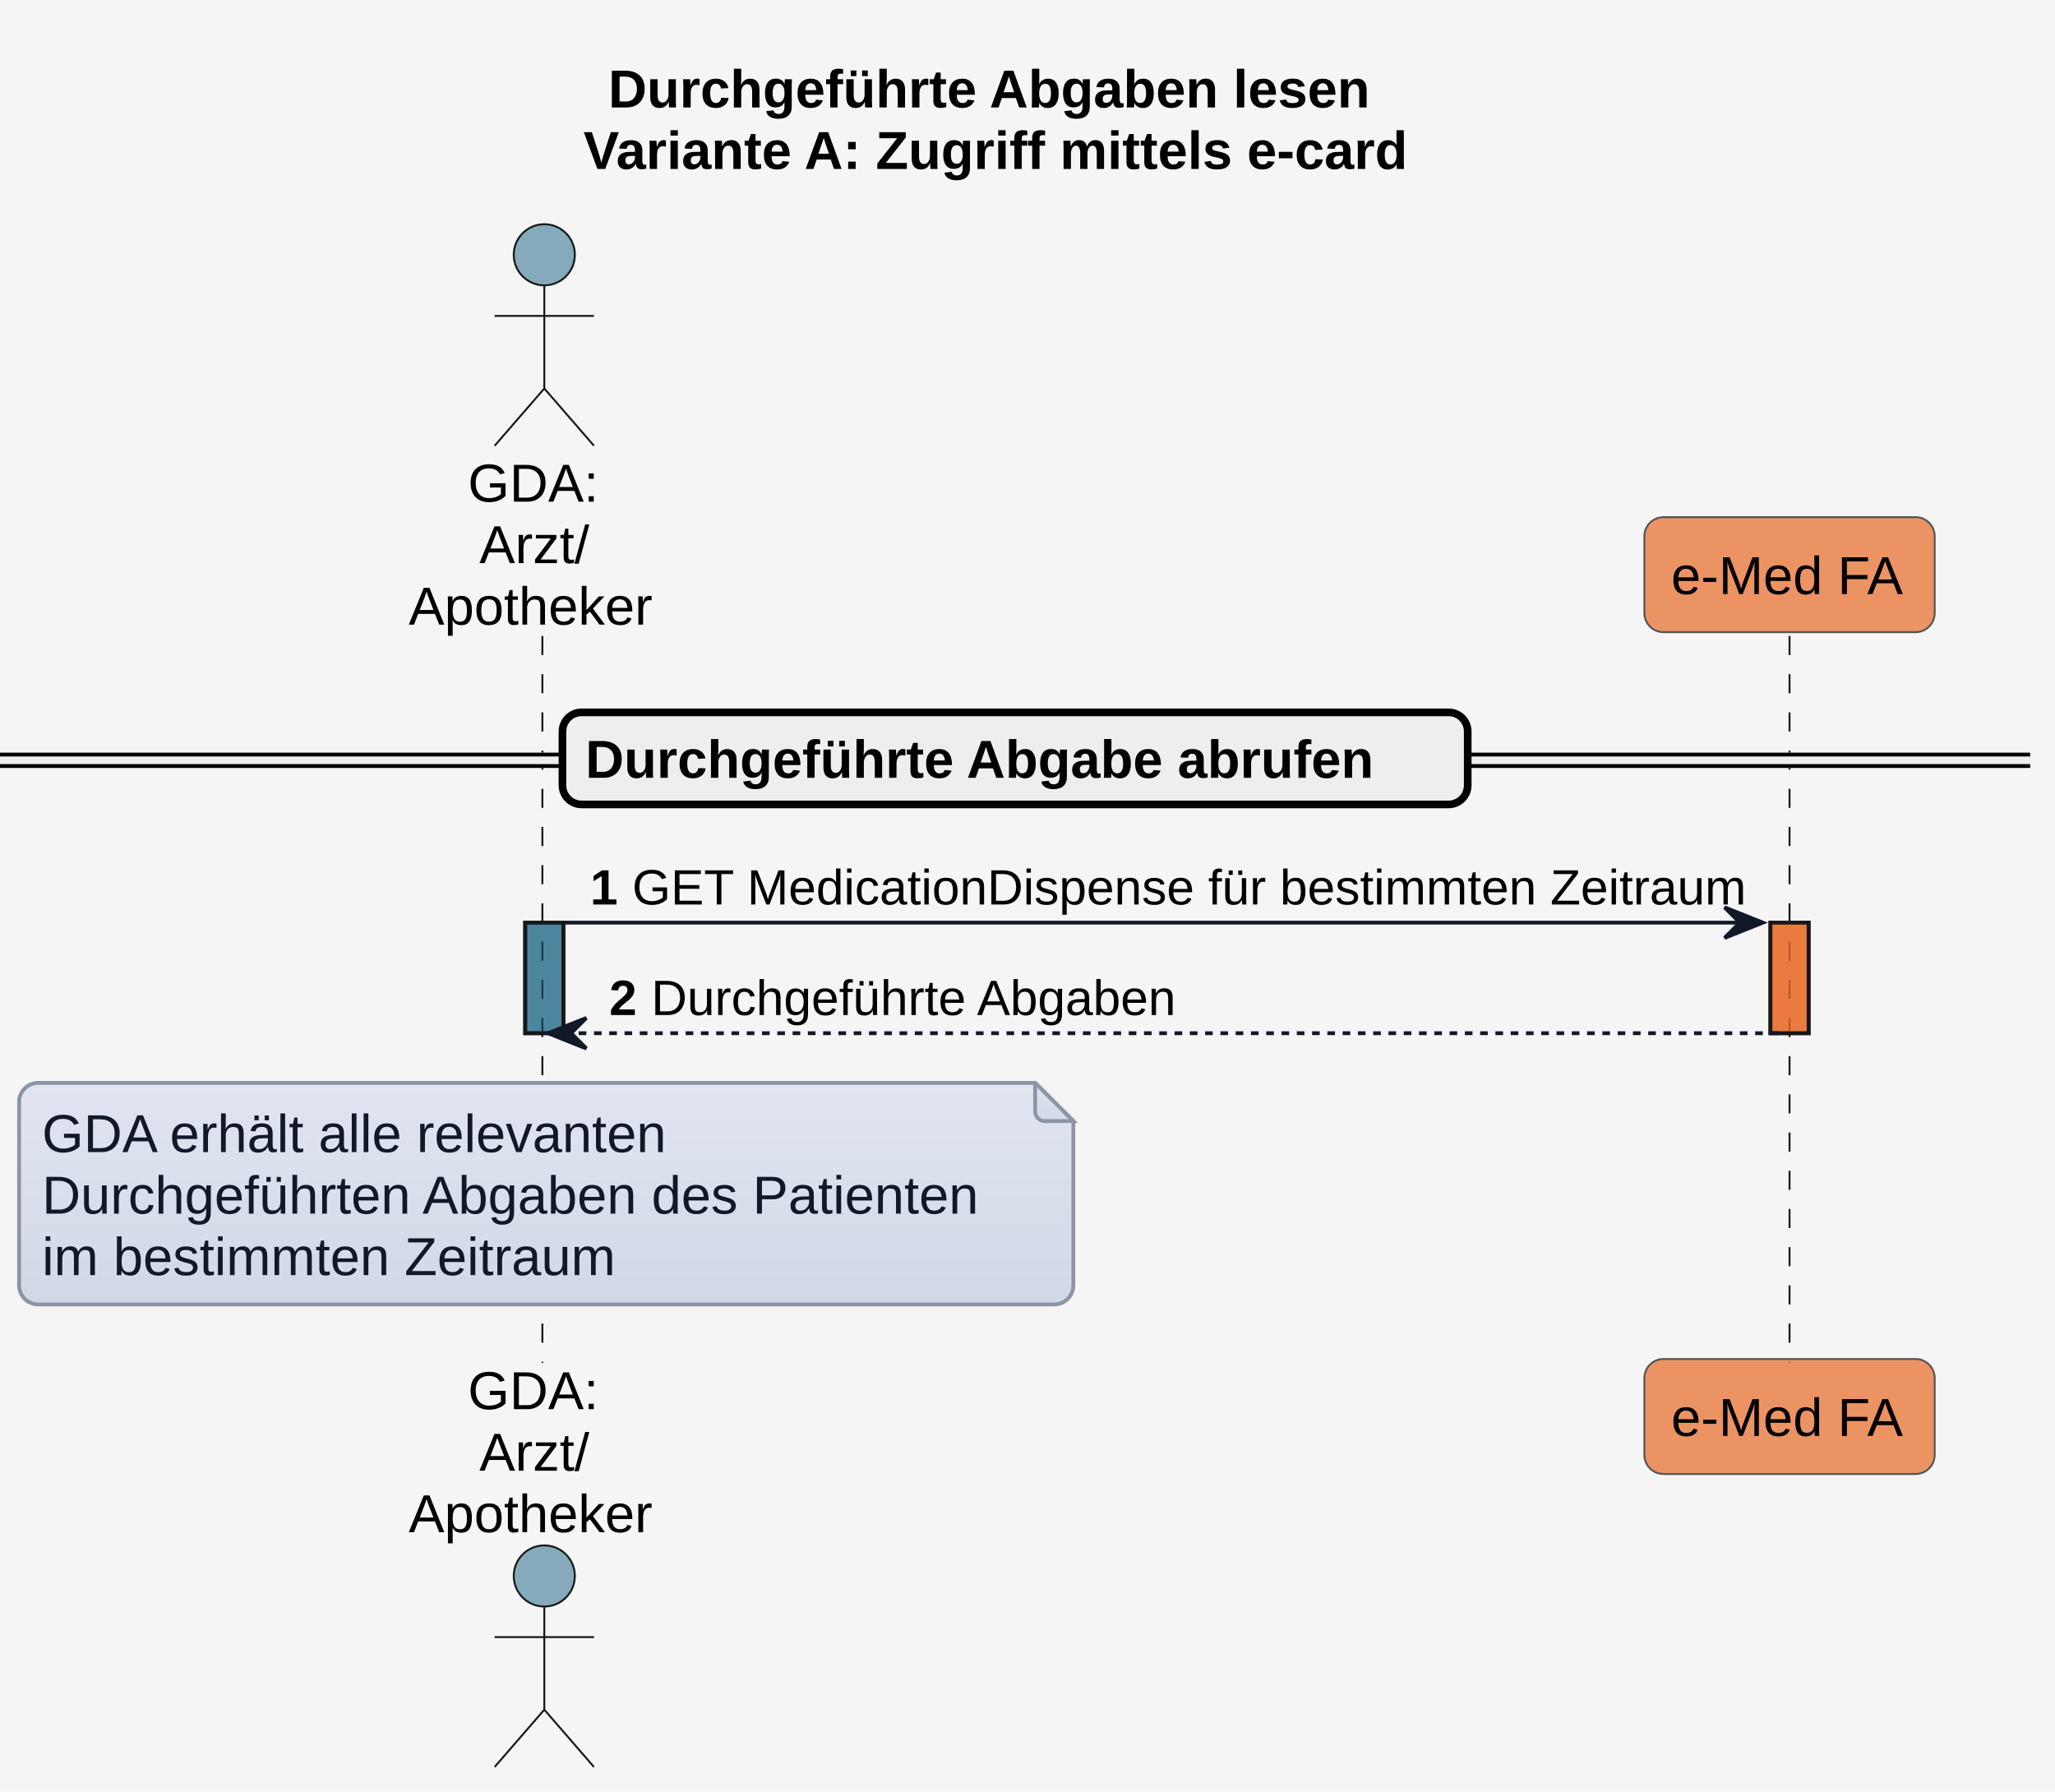
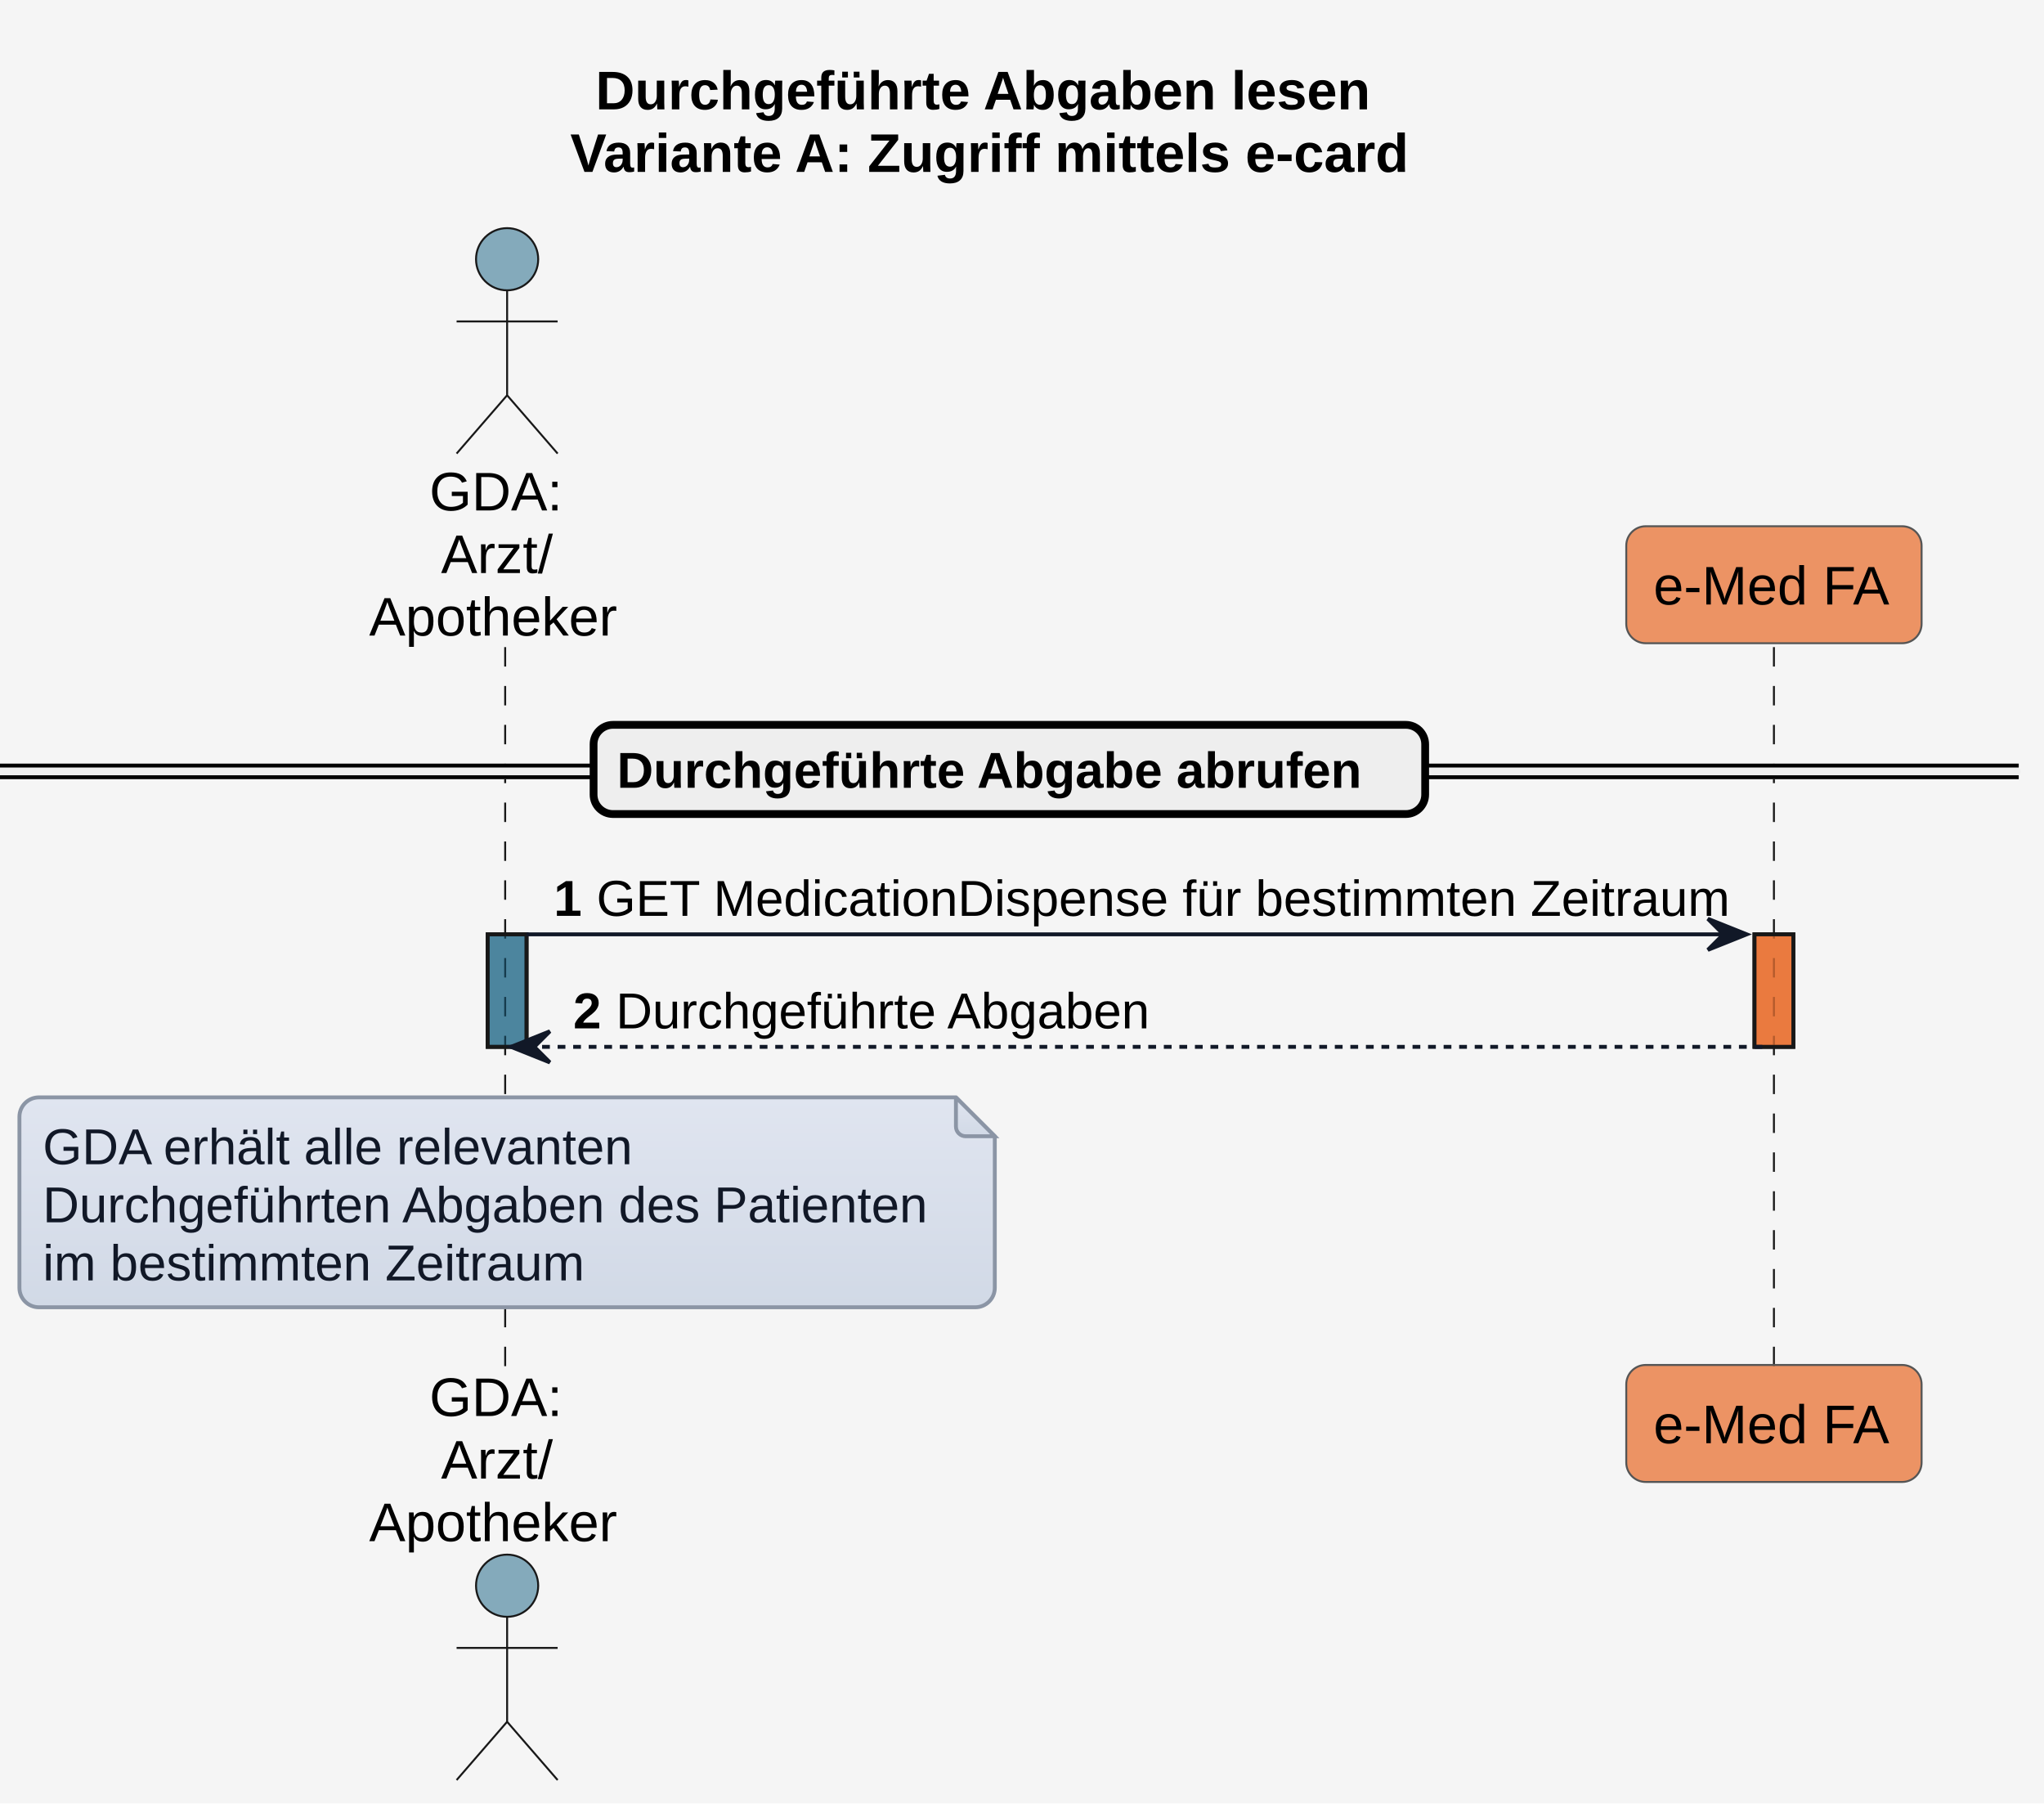
- <svg xmlns="http://www.w3.org/2000/svg" contentStyleType="text/css" height="469px" preserveAspectRatio="none" style="width:538px;height:469px;background:#F5F5F5;" version="1.1" viewBox="0 0 538 469" width="538px" zoomAndPan="magnify">
+ <svg xmlns="http://www.w3.org/2000/svg" contentStyleType="text/css" height="464px" preserveAspectRatio="none" style="width:526px;height:464px;background:#F5F5F5;" version="1.1" viewBox="0 0 526 464" width="526px" zoomAndPan="magnify">
  <defs>
-     <linearGradient id="g56lk425iew540" x1="50%" x2="50%" y1="0%" y2="100%">
+     <linearGradient id="g1hv815idsgdqa0" x1="50%" x2="50%" y1="0%" y2="100%">
      <stop offset="0%" stop-color="#E0E5F0" />
      <stop offset="100%" stop-color="#D1D9E6" />
    </linearGradient>
  </defs>
  <g>
-     <rect fill="#F5F5F5" height="469" style="stroke:none;stroke-width:1.0;" width="538" x="0" y="0" />
-     <text fill="#000000" font-family="Arial" font-size="14" font-weight="bold" lengthAdjust="spacing" textLength="212" x="159.25" y="28.132">Durchgeführte Abgaben lesen</text>
-     <text fill="#000000" font-family="Arial" font-size="14" font-weight="bold" lengthAdjust="spacing" textLength="225" x="152.75" y="44.23">Variante A: Zugriff mittels e-card</text>
-     <rect fill="#156082" fill-opacity="0.502" height="28.949" style="stroke:#181818;stroke-width:1.0;" width="10" x="137.5" y="241.541" />
-     <rect fill="#E97232" fill-opacity="0.741" height="28.949" style="stroke:#181818;stroke-width:1.0;" width="10" x="463.5" y="241.541" />
-     <line style="stroke:#181818;stroke-width:0.5;stroke-dasharray:5.0,5.0;" x1="142" x2="142" y1="166.493" y2="356.785" />
-     <line style="stroke:#181818;stroke-width:0.5;stroke-dasharray:5.0,5.0;" x1="468.5" x2="468.5" y1="166.493" y2="356.785" />
-     <text fill="#000000" font-family="Arial" font-size="14" lengthAdjust="spacing" textLength="34" x="122.5" y="131.329">GDA:</text>
-     <text fill="#000000" font-family="Arial" font-size="14" lengthAdjust="spacing" textLength="28" x="125.5" y="147.428">Arzt/</text>
-     <text fill="#000000" font-family="Arial" font-size="14" lengthAdjust="spacing" textLength="65" x="107" y="163.526">Apotheker</text>
-     <ellipse cx="142.5" cy="66.697" fill="#156082" fill-opacity="0.502" rx="8" ry="8" style="stroke:#181818;stroke-width:0.5;" />
-     <path d="M142.5,74.697 L142.5,101.697 M129.5,82.697 L155.5,82.697 M142.5,101.697 L129.5,116.697 M142.5,101.697 L155.5,116.697 " fill="none" style="stroke:#181818;stroke-width:0.5;" />
-     <text fill="#000000" font-family="Arial" font-size="14" lengthAdjust="spacing" textLength="34" x="122.5" y="368.917">GDA:</text>
-     <text fill="#000000" font-family="Arial" font-size="14" lengthAdjust="spacing" textLength="28" x="125.5" y="385.016">Arzt/</text>
-     <text fill="#000000" font-family="Arial" font-size="14" lengthAdjust="spacing" textLength="65" x="107" y="401.114">Apotheker</text>
-     <ellipse cx="142.5" cy="412.581" fill="#156082" fill-opacity="0.502" rx="8" ry="8" style="stroke:#181818;stroke-width:0.5;" />
-     <path d="M142.5,420.581 L142.5,447.581 M129.5,428.581 L155.5,428.581 M142.5,447.581 L129.5,462.581 M142.5,447.581 L155.5,462.581 " fill="none" style="stroke:#181818;stroke-width:0.5;" />
-     <rect fill="#E97232" fill-opacity="0.741" height="30.099" rx="5" ry="5" style="stroke:#555555;stroke-width:0.5;" width="76" x="430.5" y="135.394" />
-     <text fill="#000000" font-family="Arial" font-size="14" lengthAdjust="spacing" textLength="62" x="437.5" y="155.526">e-Med FA</text>
-     <rect fill="#E97232" fill-opacity="0.741" height="30.099" rx="5" ry="5" style="stroke:#555555;stroke-width:0.5;" width="76" x="430.5" y="355.785" />
-     <text fill="#000000" font-family="Arial" font-size="14" lengthAdjust="spacing" textLength="62" x="437.5" y="375.917">e-Med FA</text>
-     <rect fill="#156082" fill-opacity="0.502" height="28.949" style="stroke:#181818;stroke-width:1.0;" width="10" x="137.5" y="241.541" />
-     <rect fill="#E97232" fill-opacity="0.741" height="28.949" style="stroke:#181818;stroke-width:1.0;" width="10" x="463.5" y="241.541" />
-     <rect fill="#EEEEEE" height="3" rx="5" ry="5" style="stroke:#EEEEEE;stroke-width:1.0;" width="531.5" x="0" y="197.542" />
-     <line style="stroke:#000000;stroke-width:1.0;" x1="0" x2="531.5" y1="197.542" y2="197.542" />
-     <line style="stroke:#000000;stroke-width:1.0;" x1="0" x2="531.5" y1="200.542" y2="200.542" />
-     <rect fill="#EEEEEE" height="24.099" rx="5" ry="5" style="stroke:#000000;stroke-width:2.0;" width="237" x="147.25" y="186.493" />
-     <text fill="#000000" font-family="Arial" font-size="14" font-weight="bold" lengthAdjust="spacing" textLength="219" x="153.25" y="203.625">Durchgeführte Abgabe abrufen</text>
-     <polygon fill="#111827" points="451.5,237.541,461.5,241.541,451.5,245.541,455.5,241.541" style="stroke:#111827;stroke-width:1.0;" />
-     <line style="stroke:#111827;stroke-width:1.0;" x1="147.5" x2="457.5" y1="241.541" y2="241.541" />
-     <text fill="#000000" font-family="Arial" font-size="13" font-weight="bold" lengthAdjust="spacing" textLength="7" x="154.5" y="236.786">1</text>
-     <text fill="#000000" font-family="Arial" font-size="13" lengthAdjust="spacing" textLength="291" x="165.5" y="236.786">GET MedicationDispense für bestimmten Zeitraum</text>
-     <polygon fill="#111827" points="153.5,266.489,143.5,270.489,153.5,274.489,149.5,270.489" style="stroke:#111827;stroke-width:1.0;" />
-     <line style="stroke:#111827;stroke-width:1.0;stroke-dasharray:2.0,2.0;" x1="147.5" x2="467.5" y1="270.489" y2="270.489" />
-     <text fill="#000000" font-family="Arial" font-size="13" font-weight="bold" lengthAdjust="spacing" textLength="7" x="159.5" y="265.734">2</text>
-     <text fill="#000000" font-family="Arial" font-size="13" lengthAdjust="spacing" textLength="135" x="170.5" y="265.734">Durchgeführte Abgaben</text>
-     <path d="M5,288.489 L5,336.489 A5,5 0 0 0 10,341.489 L276,341.489 A5,5 0 0 0 281,336.489 L281,293.489 L271,283.489 L10,283.489 A5,5 0 0 0 5,288.489 " fill="url(#g56lk425iew540)" style="stroke:#8B95A5;stroke-width:1.0;" />
-     <path d="M271,283.489 L271,290.989 A2.5,2.5 0 0 0 273.5,293.489 L281,293.489 L271,283.489 " fill="url(#g56lk425iew540)" style="stroke:#8B95A5;stroke-width:1.0;" />
-     <text fill="#111827" font-family="Arial" font-size="14" lengthAdjust="spacing" textLength="167" x="11" y="301.621">GDA erhält alle relevanten</text>
-     <text fill="#111827" font-family="Arial" font-size="14" lengthAdjust="spacing" textLength="251" x="11" y="317.72">Durchgeführten Abgaben des Patienten</text>
-     <text fill="#111827" font-family="Arial" font-size="14" lengthAdjust="spacing" textLength="149" x="11" y="333.818">im bestimmten Zeitraum</text>
+     <rect fill="#F5F5F5" height="464" style="stroke:none;stroke-width:1.0;" width="526" x="0" y="0" />
+     <text fill="#000000" font-family="Arial" font-size="14" font-weight="bold" lengthAdjust="spacing" textLength="212" x="153.25" y="28.132">Durchgeführte Abgaben lesen</text>
+     <text fill="#000000" font-family="Arial" font-size="14" font-weight="bold" lengthAdjust="spacing" textLength="225" x="146.75" y="44.23">Variante A: Zugriff mittels e-card</text>
+     <rect fill="#156082" fill-opacity="0.502" height="28.949" style="stroke:#181818;stroke-width:1.0;" width="10" x="125.5" y="240.391" />
+     <rect fill="#E97232" fill-opacity="0.741" height="28.949" style="stroke:#181818;stroke-width:1.0;" width="10" x="451.5" y="240.391" />
+     <line style="stroke:#181818;stroke-width:0.5;stroke-dasharray:5.0,5.0;" x1="130" x2="130" y1="166.493" y2="352.185" />
+     <line style="stroke:#181818;stroke-width:0.5;stroke-dasharray:5.0,5.0;" x1="456.5" x2="456.5" y1="166.493" y2="352.185" />
+     <text fill="#000000" font-family="Arial" font-size="14" lengthAdjust="spacing" textLength="34" x="110.5" y="131.329">GDA:</text>
+     <text fill="#000000" font-family="Arial" font-size="14" lengthAdjust="spacing" textLength="28" x="113.5" y="147.428">Arzt/</text>
+     <text fill="#000000" font-family="Arial" font-size="14" lengthAdjust="spacing" textLength="65" x="95" y="163.526">Apotheker</text>
+     <ellipse cx="130.5" cy="66.697" fill="#156082" fill-opacity="0.502" rx="8" ry="8" style="stroke:#181818;stroke-width:0.5;" />
+     <path d="M130.5,74.697 L130.5,101.697 M117.5,82.697 L143.5,82.697 M130.5,101.697 L117.5,116.697 M130.5,101.697 L143.5,116.697 " fill="none" style="stroke:#181818;stroke-width:0.5;" />
+     <text fill="#000000" font-family="Arial" font-size="14" lengthAdjust="spacing" textLength="34" x="110.5" y="364.317">GDA:</text>
+     <text fill="#000000" font-family="Arial" font-size="14" lengthAdjust="spacing" textLength="28" x="113.5" y="380.416">Arzt/</text>
+     <text fill="#000000" font-family="Arial" font-size="14" lengthAdjust="spacing" textLength="65" x="95" y="396.515">Apotheker</text>
+     <ellipse cx="130.5" cy="407.981" fill="#156082" fill-opacity="0.502" rx="8" ry="8" style="stroke:#181818;stroke-width:0.5;" />
+     <path d="M130.5,415.981 L130.5,442.981 M117.5,423.981 L143.5,423.981 M130.5,442.981 L117.5,457.981 M130.5,442.981 L143.5,457.981 " fill="none" style="stroke:#181818;stroke-width:0.5;" />
+     <rect fill="#E97232" fill-opacity="0.741" height="30.099" rx="5" ry="5" style="stroke:#555555;stroke-width:0.5;" width="76" x="418.5" y="135.394" />
+     <text fill="#000000" font-family="Arial" font-size="14" lengthAdjust="spacing" textLength="62" x="425.5" y="155.526">e-Med FA</text>
+     <rect fill="#E97232" fill-opacity="0.741" height="30.099" rx="5" ry="5" style="stroke:#555555;stroke-width:0.5;" width="76" x="418.5" y="351.185" />
+     <text fill="#000000" font-family="Arial" font-size="14" lengthAdjust="spacing" textLength="62" x="425.5" y="371.317">e-Med FA</text>
+     <rect fill="#156082" fill-opacity="0.502" height="28.949" style="stroke:#181818;stroke-width:1.0;" width="10" x="125.5" y="240.391" />
+     <rect fill="#E97232" fill-opacity="0.741" height="28.949" style="stroke:#181818;stroke-width:1.0;" width="10" x="451.5" y="240.391" />
+     <rect fill="#EEEEEE" height="3" rx="5" ry="5" style="stroke:#EEEEEE;stroke-width:1.0;" width="519.5" x="0" y="196.968" />
+     <line style="stroke:#000000;stroke-width:1.0;" x1="0" x2="519.5" y1="196.968" y2="196.968" />
+     <line style="stroke:#000000;stroke-width:1.0;" x1="0" x2="519.5" y1="199.968" y2="199.968" />
+     <rect fill="#EEEEEE" height="22.949" rx="5" ry="5" style="stroke:#000000;stroke-width:2.0;" width="214" x="152.75" y="186.493" />
+     <text fill="#000000" font-family="Arial" font-size="13" font-weight="bold" lengthAdjust="spacing" textLength="196" x="158.75" y="202.687">Durchgeführte Abgabe abrufen</text>
+     <polygon fill="#111827" points="439.5,236.391,449.5,240.391,439.5,244.391,443.5,240.391" style="stroke:#111827;stroke-width:1.0;" />
+     <line style="stroke:#111827;stroke-width:1.0;" x1="135.5" x2="445.5" y1="240.391" y2="240.391" />
+     <text fill="#000000" font-family="Arial" font-size="13" font-weight="bold" lengthAdjust="spacing" textLength="7" x="142.5" y="235.636">1</text>
+     <text fill="#000000" font-family="Arial" font-size="13" lengthAdjust="spacing" textLength="291" x="153.5" y="235.636">GET MedicationDispense für bestimmten Zeitraum</text>
+     <polygon fill="#111827" points="141.5,265.339,131.5,269.339,141.5,273.339,137.5,269.339" style="stroke:#111827;stroke-width:1.0;" />
+     <line style="stroke:#111827;stroke-width:1.0;stroke-dasharray:2.0,2.0;" x1="135.5" x2="455.5" y1="269.339" y2="269.339" />
+     <text fill="#000000" font-family="Arial" font-size="13" font-weight="bold" lengthAdjust="spacing" textLength="7" x="147.5" y="264.584">2</text>
+     <text fill="#000000" font-family="Arial" font-size="13" lengthAdjust="spacing" textLength="135" x="158.5" y="264.584">Durchgeführte Abgaben</text>
+     <path d="M5,287.339 L5,331.339 A5,5 0 0 0 10,336.339 L251,336.339 A5,5 0 0 0 256,331.339 L256,292.339 L246,282.339 L10,282.339 A5,5 0 0 0 5,287.339 " fill="url(#g1hv815idsgdqa0)" style="stroke:#8B95A5;stroke-width:1.0;" />
+     <path d="M246,282.339 L246,289.839 A2.5,2.5 0 0 0 248.5,292.339 L256,292.339 L246,282.339 " fill="url(#g1hv815idsgdqa0)" style="stroke:#8B95A5;stroke-width:1.0;" />
+     <text fill="#111827" font-family="Arial" font-size="13" lengthAdjust="spacing" textLength="150" x="11" y="299.533">GDA erhält alle relevanten</text>
+     <text fill="#111827" font-family="Arial" font-size="13" lengthAdjust="spacing" textLength="226" x="11" y="314.482">Durchgeführten Abgaben des Patienten</text>
+     <text fill="#111827" font-family="Arial" font-size="13" lengthAdjust="spacing" textLength="140" x="11" y="329.431">im bestimmten Zeitraum</text>
  </g>
</svg>
